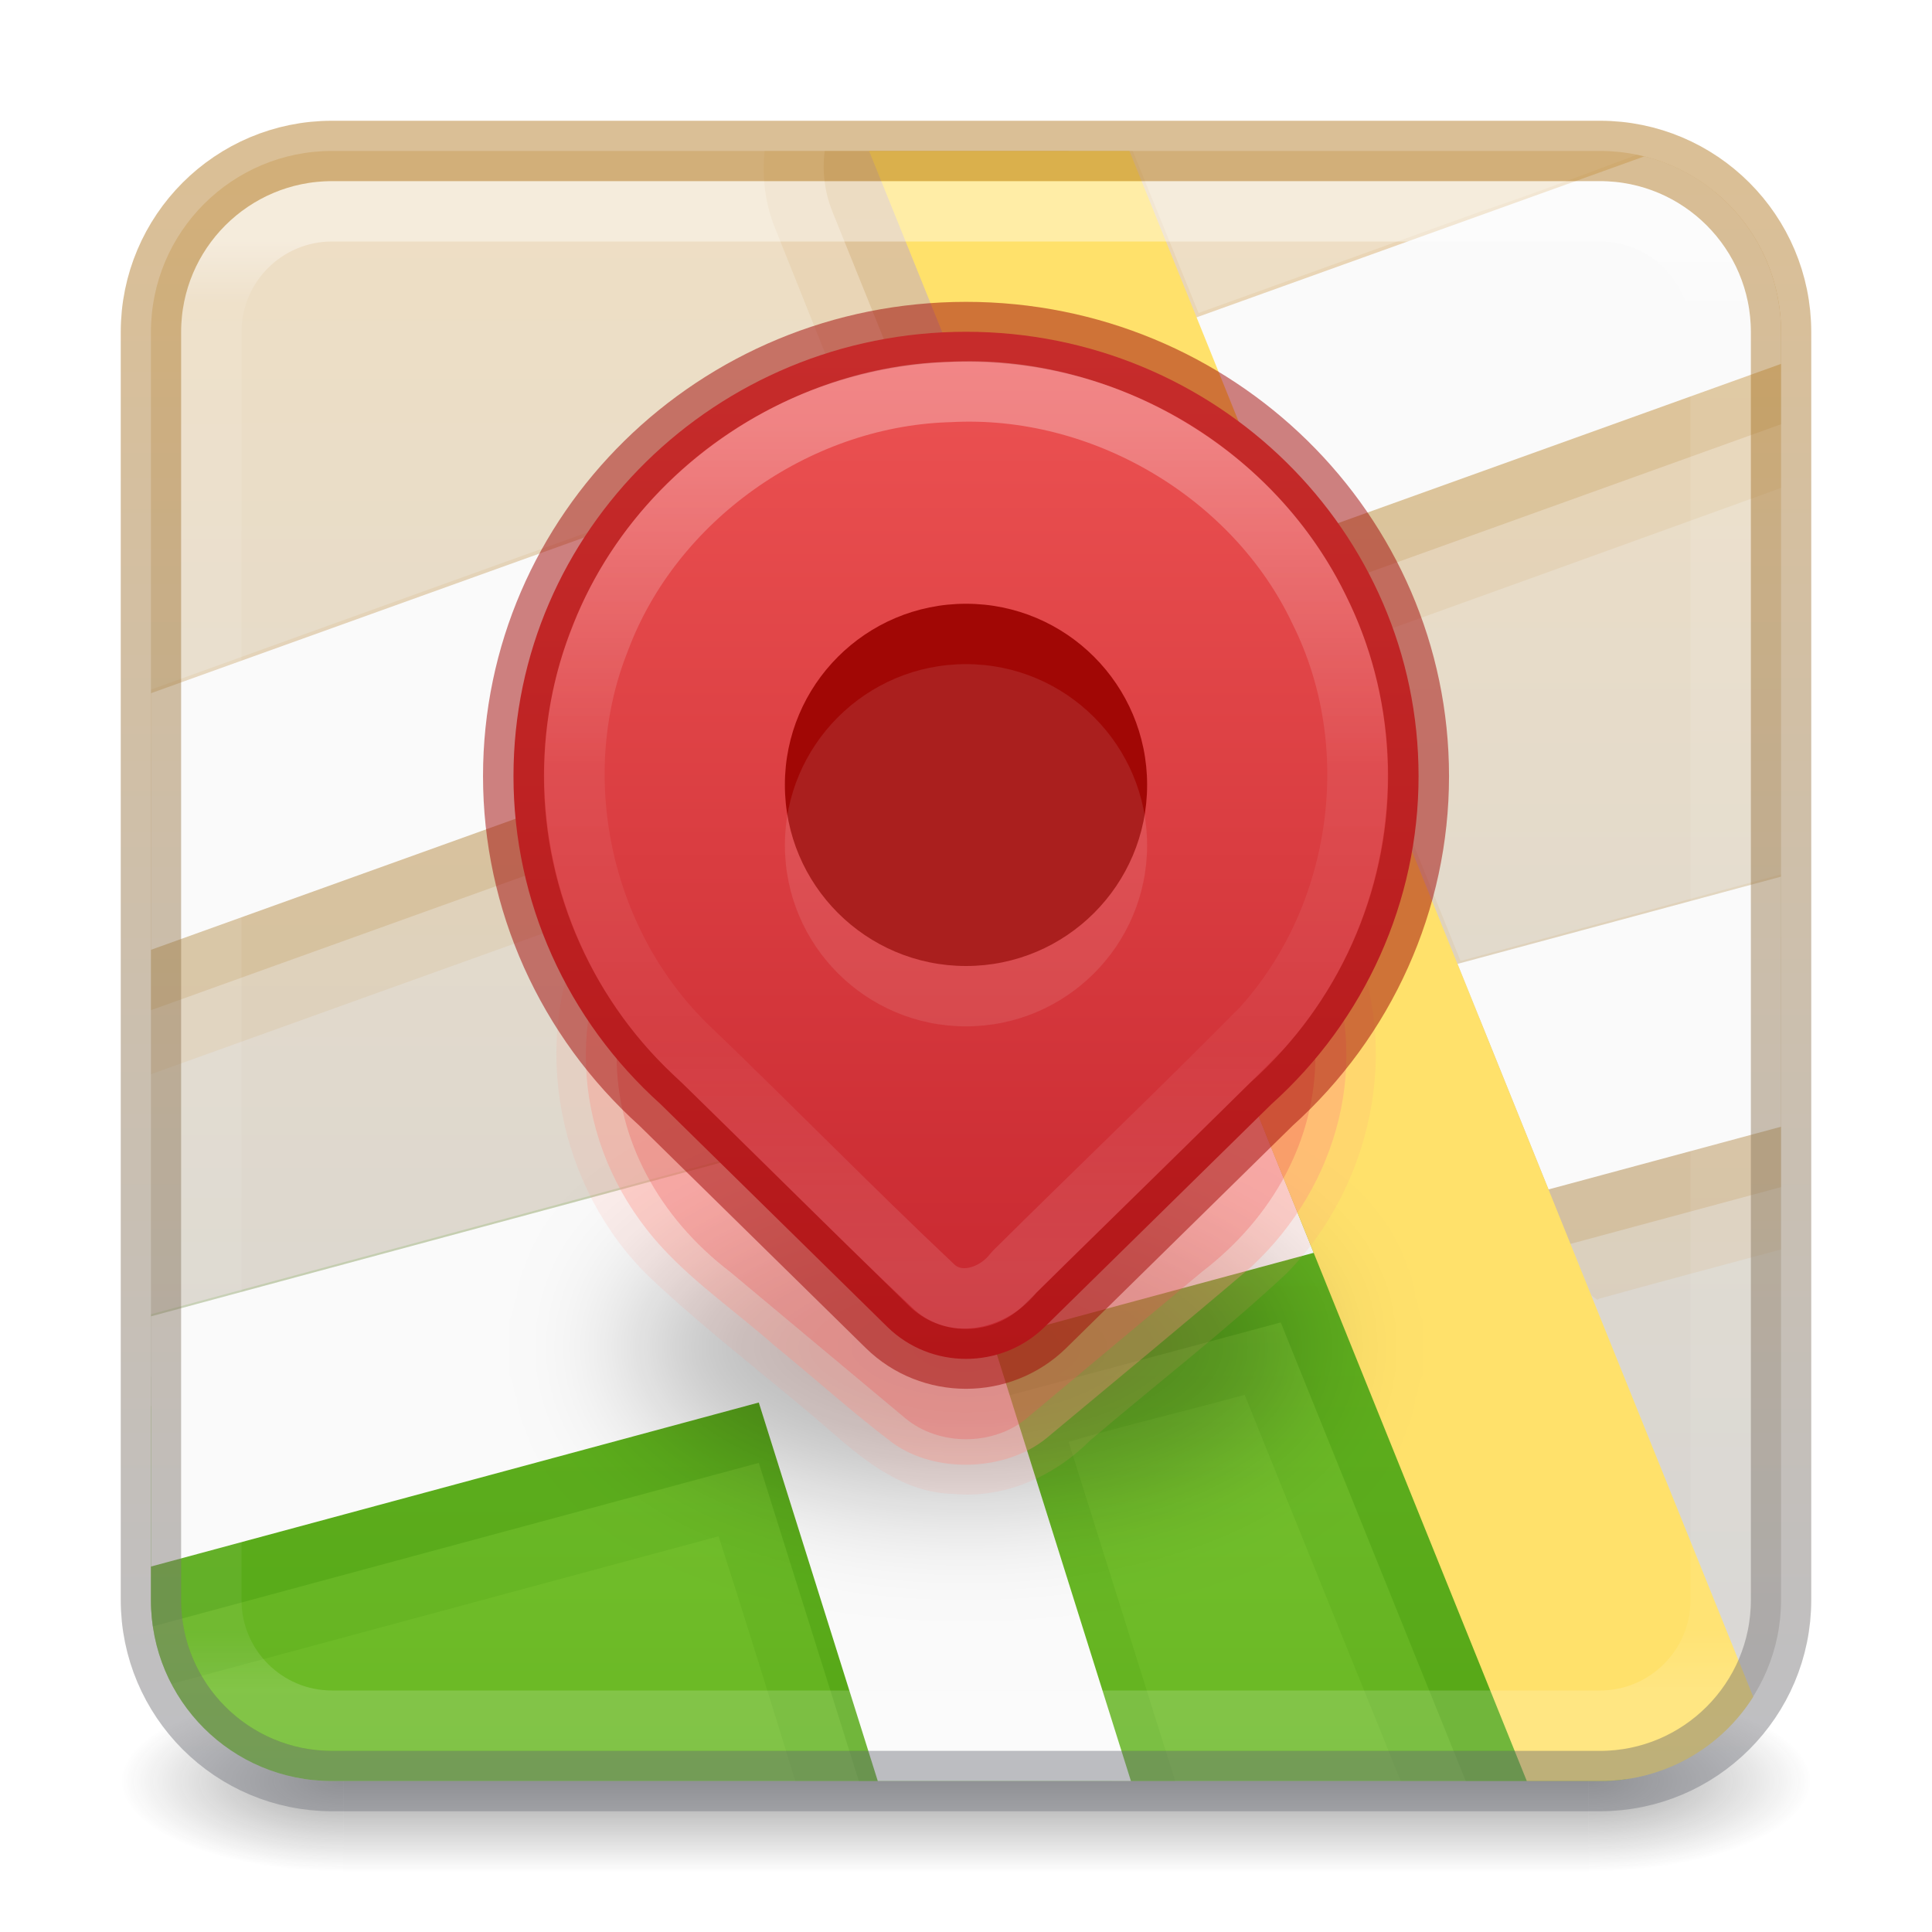
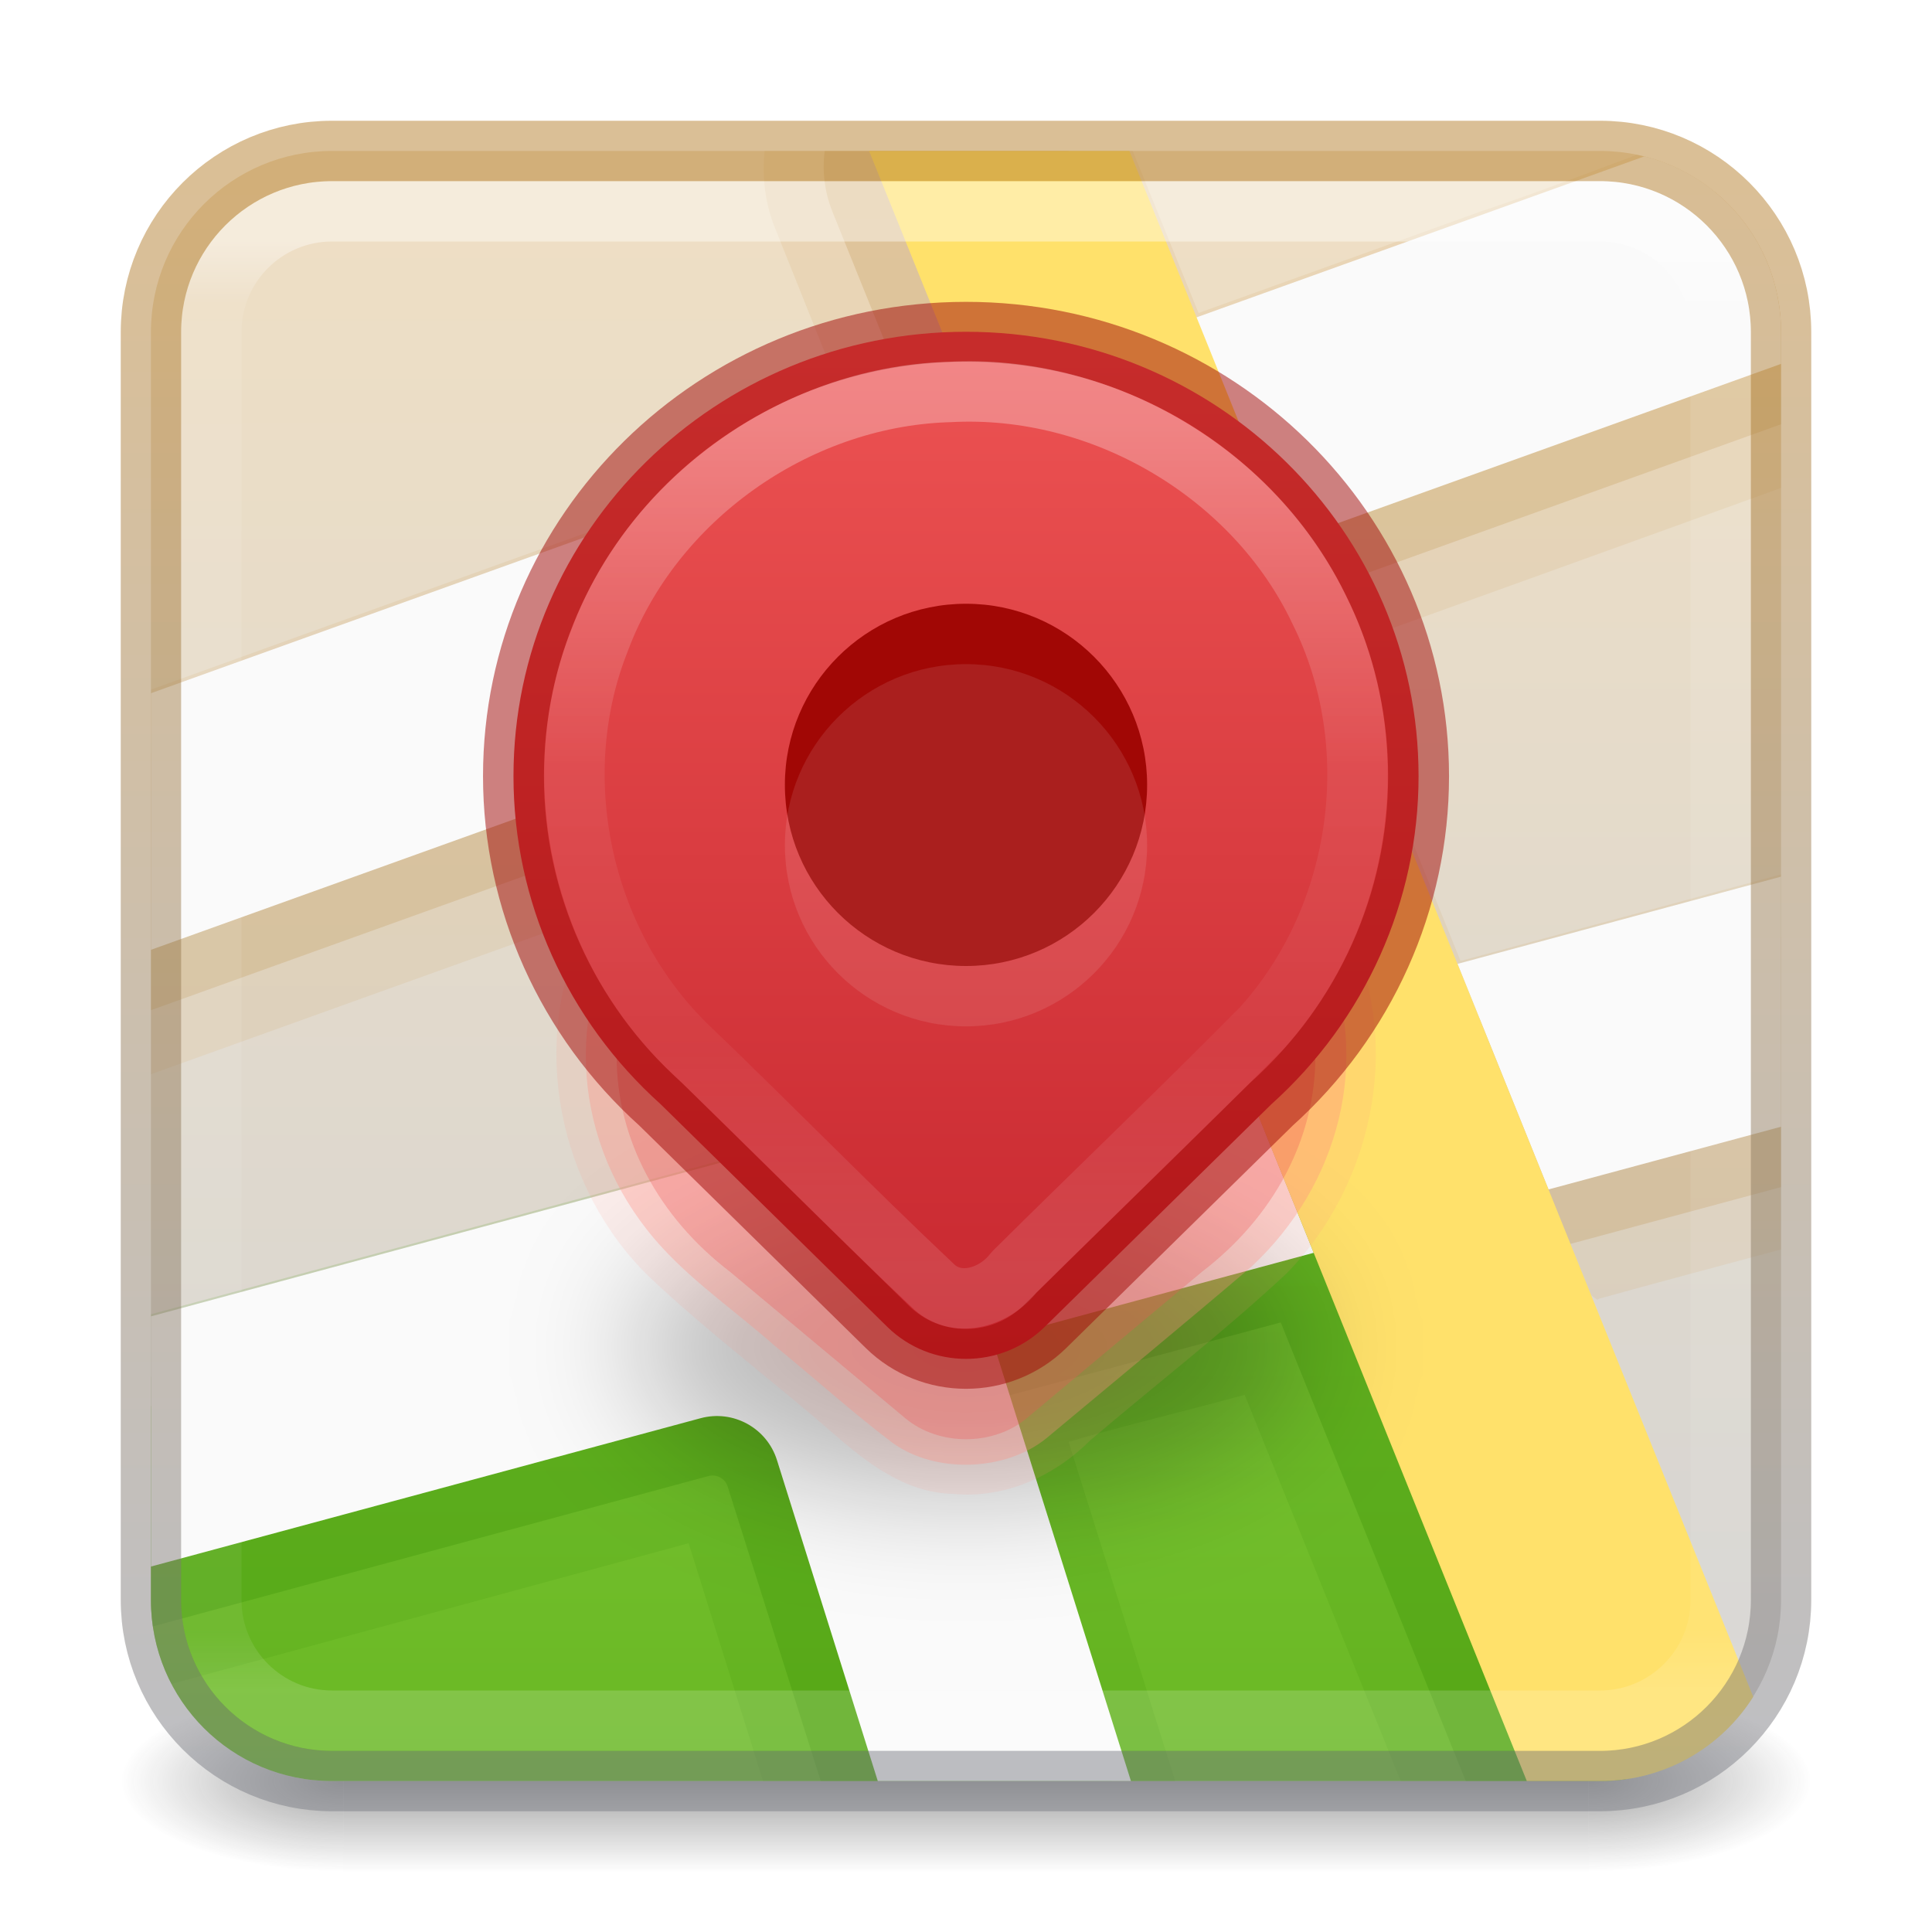
<svg xmlns="http://www.w3.org/2000/svg" xmlns:xlink="http://www.w3.org/1999/xlink" version="1.1" id="svg4332" height="32" width="32" xml:space="preserve">
  <defs id="defs4334">
    <linearGradient id="linearGradient72">
      <stop id="stop69" style="stop-color:#ffffff;stop-opacity:1" offset="0" />
      <stop id="stop70" style="stop-color:#ffffff;stop-opacity:0.235" offset="0.407" />
      <stop id="stop71" style="stop-color:#ffffff;stop-opacity:0.157" offset="0.727" />
      <stop id="stop72" style="stop-color:#ffffff;stop-opacity:0.392" offset="1" />
    </linearGradient>
    <linearGradient id="linearGradient67">
      <stop style="stop-color:#ed5353;stop-opacity:1" offset="0" id="stop67" />
      <stop style="stop-color:#c6262e;stop-opacity:1" offset="1" id="stop68" />
    </linearGradient>
    <linearGradient id="linearGradient64">
      <stop style="stop-color:#9bdb4d;stop-opacity:1" offset="0" id="stop64" />
      <stop style="stop-color:#68b723;stop-opacity:1" offset="1" id="stop65" />
    </linearGradient>
    <linearGradient id="linearGradient51">
      <stop id="stop50" style="stop-color:#efdfc4;stop-opacity:1" offset="0" />
      <stop id="stop51" style="stop-color:#d4d4d4;stop-opacity:1" offset="1" />
    </linearGradient>
    <linearGradient id="linearGradient31">
      <stop style="stop-color:#b6802e;stop-opacity:1" offset="0" id="stop31" />
      <stop style="stop-color:#7e8087;stop-opacity:1" offset="1" id="stop32" />
    </linearGradient>
    <linearGradient id="linearGradient3688-166-749-654">
      <stop offset="0" style="stop-color:#181818;stop-opacity:1" id="stop3088" />
      <stop offset="1" style="stop-color:#181818;stop-opacity:0" id="stop3090" />
    </linearGradient>
    <linearGradient id="linearGradient3702-501-757-795">
      <stop offset="0" style="stop-color:#181818;stop-opacity:0" id="stop3100" />
      <stop offset="0.5" style="stop-color:#181818;stop-opacity:1" id="stop3102" />
      <stop offset="1" style="stop-color:#181818;stop-opacity:0" id="stop3104" />
    </linearGradient>
    <linearGradient x1="24" y1="6.24" x2="24" y2="41.76" id="linearGradient4161-0-2" xlink:href="#linearGradient3924-0" gradientUnits="userSpaceOnUse" gradientTransform="matrix(0.6756757,0,0,0.6756757,-0.21621,-0.2162061)" />
    <linearGradient id="linearGradient3924-0">
      <stop id="stop3926-6" style="stop-color:#ffffff;stop-opacity:1" offset="0" />
      <stop id="stop3928-3" style="stop-color:#ffffff;stop-opacity:0.235" offset="0.042" />
      <stop id="stop3930-2" style="stop-color:#ffffff;stop-opacity:0.157" offset="0.958" />
      <stop id="stop3932-62" style="stop-color:#ffffff;stop-opacity:0.392" offset="1" />
    </linearGradient>
    <linearGradient xlink:href="#linearGradient51" id="linearGradient930-9-2" x1="16.768" y1="2.768" x2="16.768" y2="29.897" gradientUnits="userSpaceOnUse" />
    <radialGradient cx="4.993" cy="43.5" r="2.5" fx="4.993" fy="43.5" id="radialGradient2976-3-3" xlink:href="#linearGradient3688-166-749-654" gradientUnits="userSpaceOnUse" gradientTransform="matrix(2.003784,0,0,1.4,27.98813,-17.4)" />
    <radialGradient cx="4.993" cy="43.5" r="2.5" fx="4.993" fy="43.5" id="radialGradient2978-2-5" xlink:href="#linearGradient3688-166-749-654" gradientUnits="userSpaceOnUse" gradientTransform="matrix(2.003784,0,0,1.4,-20.01187,-104.4)" />
    <linearGradient xlink:href="#linearGradient3702-501-757-795" id="linearGradient963" gradientUnits="userSpaceOnUse" x1="25.058" y1="47.028" x2="25.058" y2="39.999" />
    <linearGradient xlink:href="#linearGradient67" id="linearGradient68" x1="31.998" y1="12.058" x2="31.998" y2="49.641" gradientUnits="userSpaceOnUse" />
    <radialGradient cx="9.692" cy="41.272" fx="9.692" fy="41.272" r="29.069" gradientTransform="matrix(1.289676,0,0,0.7753883,54.28695,10.86722)" id="radialGradient-9-0-5-6" gradientUnits="userSpaceOnUse">
      <stop stop-color="#000000" offset="0%" id="stop20-9-0-0" />
      <stop stop-color="#000000" stop-opacity="0" offset="100%" id="stop21-3-3-4" />
    </radialGradient>
    <filter x="-0.209" y="-0.48" width="1.417" height="1.96" filterUnits="objectBoundingBox" id="filter-10-6-6-8">
      <feGaussianBlur stdDeviation="2" in="SourceGraphic" id="feGaussianBlur21-0-1-8" />
    </filter>
    <linearGradient xlink:href="#linearGradient31" id="linearGradient1" gradientUnits="userSpaceOnUse" gradientTransform="translate(34.78695,-2)" x1="-18.522" y1="5.082" x2="-18.522" y2="31.156" />
    <linearGradient xlink:href="#linearGradient64" id="linearGradient2" gradientUnits="userSpaceOnUse" gradientTransform="translate(34.78695,-2)" x1="-17.895" y1="4.942" x2="-17.895" y2="31.92" />
    <linearGradient xlink:href="#linearGradient72" id="linearGradient69" gradientUnits="userSpaceOnUse" gradientTransform="matrix(0.7031941,0,0,0.7050845,-26.96713,-1.903839)" x1="61.019" y1="12.6" x2="61.019" y2="32.466" />
  </defs>
  <g style="display:inline" id="g2036-2-8-6" transform="matrix(0.6999997,0,0,0.3333336,-0.8,15.33333)">
    <g style="opacity:0.4" id="g3712-3-7-0" transform="matrix(1.052632,0,0,1.285713,-1.263158,-13.42854)">
      <rect style="fill:url(#radialGradient2976-3-3);fill-opacity:1;stroke:none" id="rect2801-0-9-6" y="40" x="38" height="7" width="5" />
      <rect style="fill:url(#radialGradient2978-2-5);fill-opacity:1;stroke:none" id="rect3696-2-2-2" transform="scale(-1)" y="-47" x="-10" height="7" width="5" />
      <rect style="fill:url(#linearGradient963);fill-opacity:1;stroke:none" id="rect3700-1-0-6" y="40" x="10" height="7" width="28" />
    </g>
  </g>
  <rect style="color:#000000;font-variation-settings:normal;display:inline;overflow:visible;visibility:visible;vector-effect:none;fill:url(#linearGradient930-9-2);fill-opacity:1;fill-rule:nonzero;stroke:none;stroke-width:1;stroke-linecap:butt;stroke-linejoin:miter;stroke-miterlimit:4;stroke-dasharray:none;stroke-dashoffset:0;stroke-opacity:0.5;marker:none;enable-background:accumulate;stop-color:#000000" id="rect5505-21-1-2-1" y="2.5" x="2.5" ry="3" rx="3" height="27" width="27" />
  <path id="path1" style="font-variation-settings:normal;opacity:1;vector-effect:none;fill:url(#linearGradient2);fill-opacity:1;stroke:none;stroke-width:1;stroke-linecap:butt;stroke-linejoin:miter;stroke-miterlimit:4;stroke-dasharray:none;stroke-dashoffset:0;stroke-opacity:0.5;-inkscape-stroke:none;marker:none;stop-color:#000000;stop-opacity:1" d="M 22.539 18.385 L 2.5 23.291 L 2.5 26.5 C 2.5 28.162 3.838 29.5 5.5 29.5 L 26.5 29.5 C 26.644 29.5 26.787 29.49 26.926 29.471 L 22.539 18.385 z " />
  <path style="baseline-shift:baseline;display:inline;overflow:visible;vector-effect:none;fill:#ffe16b;stroke-linecap:round;stroke-linejoin:round;enable-background:accumulate;stop-color:#000000" d="M 15.643,0.251 29.89,35.555" id="path57" />
-   <path id="path3-9-3" style="font-variation-settings:normal;baseline-shift:baseline;display:inline;overflow:visible;opacity:0.15;vector-effect:none;fill:#3a9104;fill-opacity:1;stroke-width:1;stroke-linecap:round;stroke-linejoin:round;stroke-miterlimit:4;stroke-dasharray:none;stroke-dashoffset:0;stroke-opacity:1;-inkscape-stroke:none;enable-background:accumulate;stop-color:#000000;stop-opacity:1" d="M 19.877 17.084 C 19.727 17.078 19.572 17.111 19.412 17.205 L 2.5 21.768 L 2.5 26.5 C 2.5 27.002 2.621 27.475 2.838 27.891 L 11.902 25.445 C 12.339 26.792 12.755 28.147 13.174 29.5 L 19.465 29.5 L 17.699 23.881 C 18.66 23.601 19.647 23.369 20.615 23.102 C 21.477 25.234 22.34 27.367 23.201 29.5 L 26.5 29.5 C 27.064 29.5 27.591 29.345 28.041 29.076 C 26.02 26.193 23.871 23.416 22.684 21.91 C 22.743 21.653 22.711 21.37 22.576 21.098 L 21.18 17.639 C 20.744 17.472 20.328 17.101 19.877 17.084 z " />
-   <path id="path3-9" style="font-variation-settings:normal;baseline-shift:baseline;display:inline;overflow:visible;opacity:0.3;vector-effect:none;fill:#3a9104;fill-opacity:1;stroke-width:1;stroke-linecap:round;stroke-linejoin:round;stroke-miterlimit:4;stroke-dasharray:none;stroke-dashoffset:0;stroke-opacity:1;-inkscape-stroke:none;enable-background:accumulate;stop-color:#000000;stop-opacity:1" d="M 20.945 17.834 L 2.5 22.805 L 2.5 26.5 C 2.5 26.649 2.51 26.796 2.531 26.939 L 12.568 24.23 L 14.225 29.5 L 18.418 29.5 L 16.434 23.188 L 21.213 21.904 L 24.277 29.5 L 26.5 29.5 C 26.673 29.5 26.843 29.485 27.008 29.457 L 22.281 21.617 L 22.453 21.57 L 20.945 17.834 z " />
-   <path id="path3" style="baseline-shift:baseline;display:inline;overflow:visible;vector-effect:none;fill:#fafafa;stroke-linecap:round;stroke-linejoin:round;enable-background:accumulate;stop-color:#000000" d="M 20.252 17.014 L 2.5 21.803 L 2.5 25.947 L 12.568 23.23 L 14.539 29.5 L 18.732 29.5 L 16.434 22.188 L 21.76 20.75 L 20.252 17.014 z " />
+   <path id="path3-9-3" style="font-variation-settings:normal;baseline-shift:baseline;display:inline;overflow:visible;opacity:0.15;vector-effect:none;fill:#3a9104;fill-opacity:1;stroke-width:1;stroke-linecap:round;stroke-linejoin:round;stroke-miterlimit:4;stroke-dasharray:none;stroke-dashoffset:0;stroke-opacity:1;-inkscape-stroke:none;enable-background:accumulate;stop-color:#000000;stop-opacity:1" d="m 19.877,17.084 c -0.15,-0.006 -0.305,0.027 -0.465,0.121 L 2.5,21.768 V 26.5 c 0,0.502 0.121,0.975 0.338,1.391 L 11.406,25.56 12.639,29.5 l 6.826,0 -1.766,-5.619 c 0.961,-0.28 1.948,-0.512 2.916,-0.779 0.862,2.133 1.724,4.266 2.586,6.398 H 26.5 c 0.564,0 1.091,-0.155 1.541,-0.424 -2.021,-2.883 -4.17,-5.66 -5.357,-7.166 0.06,-0.258 0.027,-0.54 -0.107,-0.812 L 21.18,17.639 C 20.744,17.472 20.328,17.101 19.877,17.084 Z" />
+   <path id="path3-9" style="font-variation-settings:normal;baseline-shift:baseline;display:inline;overflow:visible;opacity:0.3;vector-effect:none;fill:#3a9104;fill-opacity:1;stroke-width:1;stroke-linecap:round;stroke-linejoin:round;stroke-miterlimit:4;stroke-dasharray:none;stroke-dashoffset:0;stroke-opacity:1;-inkscape-stroke:none;enable-background:accumulate;stop-color:#000000;stop-opacity:1" d="M 20.945,17.834 2.5,22.805 V 26.5 c 0,0.149 0.01,0.296 0.031,0.439 l 9.204,-2.491 a 0.261,0.261 28.654 0 1 0.317,0.173 L 13.594,29.5 h 4.824 L 16.434,23.188 21.213,21.904 24.277,29.5 H 26.5 c 0.173,0 0.343,-0.015 0.508,-0.043 l -4.727,-7.84 0.172,-0.047 z" />
  <path id="path2-2-2" style="font-variation-settings:normal;baseline-shift:baseline;display:inline;overflow:visible;opacity:0.15;vector-effect:none;fill:#cfa25e;fill-opacity:1;stroke-width:1;stroke-linecap:round;stroke-linejoin:round;stroke-miterlimit:4;stroke-dasharray:none;stroke-dashoffset:0;stroke-opacity:1;-inkscape-stroke:none;enable-background:accumulate;stop-color:#000000;stop-opacity:1" d="M 12.664 2.5 C 12.623 2.901 12.665 3.312 12.809 3.707 C 13.276 4.875 13.743 6.042 14.211 7.209 C 10.306 8.61 6.401 10.012 2.5 11.422 L 2.5 17.793 C 7.149 16.119 11.801 14.453 16.451 12.783 C 17.087 14.364 17.724 15.943 18.361 17.523 L 20.252 17.014 L 26.455 21.527 C 26.466 21.521 26.477 21.516 26.488 21.51 C 27.49 21.233 28.495 20.964 29.5 20.695 L 29.5 14.482 C 27.731 14.96 25.962 15.44 24.191 15.916 C 23.496 14.194 22.8 12.472 22.104 10.75 C 24.57 9.863 27.035 8.973 29.5 8.082 L 29.5 5.5 C 29.5 4.05 28.481 2.845 27.117 2.562 C 26.25 2.885 25.385 3.217 24.51 3.508 C 22.957 4.068 21.405 4.625 19.852 5.184 C 19.489 4.289 19.125 3.394 18.762 2.5 L 12.664 2.5 z " />
  <path id="path2-2" style="font-variation-settings:normal;baseline-shift:baseline;display:inline;overflow:visible;opacity:0.2;vector-effect:none;fill:#b6802e;fill-opacity:1;stroke-width:1;stroke-linecap:round;stroke-linejoin:round;stroke-miterlimit:4;stroke-dasharray:none;stroke-dashoffset:0;stroke-opacity:1;-inkscape-stroke:none;enable-background:accumulate;stop-color:#000000;stop-opacity:1" d="M 13.66 2.5 C 13.616 2.831 13.655 3.178 13.789 3.51 L 15.168 6.928 L 18.936 5.574 L 17.695 2.5 L 13.66 2.5 z M 28.398 3.174 L 2.5 12.482 L 2.5 16.732 L 17.018 11.514 L 19.338 17.26 L 20.252 17.014 L 20.785 10.16 L 29.5 7.027 L 29.5 5.5 C 29.5 4.559 29.072 3.723 28.398 3.174 z M 29.5 15.52 L 24.141 16.965 L 25.648 20.701 L 29.5 19.662 L 29.5 15.52 z " />
-   <path id="path2" style="baseline-shift:baseline;display:inline;overflow:visible;vector-effect:none;fill:#fafafa;stroke-linecap:round;stroke-linejoin:round;enable-background:accumulate;stop-color:#000000" d="M 27.236 2.59 L 2.5 11.482 L 2.5 15.732 L 29.5 6.027 L 29.5 5.5 C 29.5 4.093 28.541 2.917 27.238 2.59 L 27.236 2.59 z M 29.5 14.52 L 24.141 15.965 L 25.648 19.701 L 29.5 18.662 L 29.5 14.52 z " />
+   <path id="path3" style="baseline-shift:baseline;display:inline;overflow:visible;vector-effect:none;fill:#fafafa;stroke-linecap:round;stroke-linejoin:round;enable-background:accumulate;stop-color:#000000" d="M 27.236 2.59 L 2.5 11.482 L 2.5 15.732 L 29.5 6.027 L 29.5 5.5 C 29.5 4.093 28.541 2.917 27.238 2.59 L 27.236 2.59 z M 29.5 14.52 L 24.141 15.965 L 25.648 19.701 L 29.5 18.662 L 29.5 14.52 z M 20.252 17.014 L 2.5 21.803 L 2.5 25.947 L 11.604 23.49 A 1.042 1.042 0 0 1 12.869 24.184 L 14.539 29.5 L 18.732 29.5 L 16.434 22.188 L 21.76 20.75 L 20.252 17.014 z " />
  <path id="path58" style="baseline-shift:baseline;display:inline;overflow:visible;vector-effect:none;fill:#ffe16b;stroke-linecap:round;stroke-linejoin:round;enable-background:accumulate;stop-color:#000000" d="M 14.395 2.5 L 25.289 29.5 L 26.5 29.5 C 27.572 29.5 28.509 28.944 29.039 28.104 L 18.707 2.5 L 14.395 2.5 z " />
  <ellipse id="Shadow-6-7" fill="url(#radialGradient-9)" fill-rule="nonzero" opacity="0.581" filter="url(#filter-10)" cx="66.787" cy="42.867" rx="11.5" ry="5" style="opacity:0.3;fill:url(#radialGradient-9-0-5-6);stroke-width:2.037;filter:url(#filter-10-6-6-8)" transform="matrix(0.4909091,0,0,0.4909091,-16.78632,1.272727)" />
  <path id="rect52-9-8-3-0" style="font-variation-settings:normal;opacity:0.126;vector-effect:none;fill:#ff8c82;fill-opacity:1;stroke:none;stroke-width:1;stroke-linecap:round;stroke-linejoin:round;stroke-miterlimit:4;stroke-dasharray:none;stroke-dashoffset:0;stroke-opacity:0.5;-inkscape-stroke:none" d="m 15.68,11.752 c -2.419,0.08 -4.914,1.364 -5.986,3.605 -0.94,1.901 -0.448,4.334 1.064,5.796 0.953,0.902 2.008,1.689 2.997,2.55 0.578,0.506 1.227,1.025 2.034,1.04 0.849,0.083 1.675,-0.291 2.267,-0.885 1.085,-0.925 2.218,-1.798 3.26,-2.772 1.397,-1.433 1.902,-3.709 1.067,-5.555 -1.103,-2.552 -4.023,-3.91 -6.703,-3.779 z" />
  <path id="rect52-9-8-3" style="font-variation-settings:normal;opacity:0.334;vector-effect:none;fill:#ff8c82;fill-opacity:1;stroke:none;stroke-width:1;stroke-linecap:round;stroke-linejoin:round;stroke-miterlimit:4;stroke-dasharray:none;stroke-dashoffset:0;stroke-opacity:0.5;-inkscape-stroke:none" d="m 15.689,12.244 c -2.25,0.073 -4.378,1.25 -5.349,2.945 -1.042,1.735 -0.787,3.945 0.633,5.481 0.549,0.596 1.248,1.08 1.864,1.625 0.654,0.531 1.274,1.095 1.95,1.606 0.714,0.513 1.868,0.468 2.541,-0.076 1.134,-0.946 2.275,-1.887 3.397,-2.842 1.478,-1.378 1.972,-3.426 1.243,-5.173 -0.714,-1.814 -2.699,-3.22 -4.96,-3.506 -0.435,-0.06 -0.878,-0.077 -1.319,-0.061 z" />
  <path id="rect52-9-8" style="font-variation-settings:normal;opacity:0.3;vector-effect:none;fill:#ed5353;fill-opacity:1;stroke:none;stroke-width:3.025;stroke-linecap:round;stroke-linejoin:round;stroke-miterlimit:4;stroke-dasharray:none;stroke-dashoffset:0;stroke-opacity:0.5;-inkscape-stroke:none" d="M 31.999,12 C 23.163,12 16,19.163 16,27.999 c -8.9e-5,4.491 1.887,8.774 5.2,11.805 l 8.017,8.018 a 3.935,3.935 0.002 0 0 5.565,2.38e-4 L 42.8,39.804 C 46.113,36.773 48,32.49 48,27.999 48,19.162 40.836,11.999 31.999,12 Z" transform="matrix(0.3616327,0,0,0.3021361,4.427805,9.041041)" />
  <path id="rect52-9" style="font-variation-settings:normal;vector-effect:none;fill:url(#linearGradient68);fill-opacity:1;stroke:#a10705;stroke-width:2.154;stroke-linecap:round;stroke-linejoin:round;stroke-miterlimit:4;stroke-dasharray:none;stroke-dashoffset:0;stroke-opacity:0.5;-inkscape-stroke:none" d="M 31.999,12 C 23.163,12 16,19.163 16,27.999 c -8.9e-5,4.491 1.887,8.774 5.2,11.805 l 8.017,8.018 a 3.935,3.935 0.002 0 0 5.565,2.38e-4 L 42.8,39.804 C 46.113,36.773 48,32.49 48,27.999 48,19.162 40.836,11.999 31.999,12 Z" transform="matrix(0.4684683,0,0,0.4601037,1.009398,-0.02609322)" />
  <path id="rect52-9-2" style="font-variation-settings:normal;vector-effect:none;fill:none;fill-opacity:1;stroke:url(#linearGradient69);stroke-width:1;stroke-linecap:round;stroke-linejoin:round;stroke-miterlimit:4;stroke-dasharray:none;stroke-dashoffset:0;stroke-opacity:1;-inkscape-stroke:none;opacity:0.3;stop-color:#000000;stop-opacity:1" d="m 15.677,6.494 c -2.516,0.092 -4.866,1.775 -5.738,4.092 -0.904,2.255 -0.33,4.982 1.405,6.705 1.391,1.331 2.735,2.712 4.136,4.031 0.408,0.358 1.018,0.145 1.314,-0.247 1.367,-1.356 2.763,-2.687 4.115,-4.057 1.666,-1.85 2.056,-4.679 0.951,-6.898 C 20.79,7.852 18.264,6.351 15.719,6.493 Z" />
  <circle style="font-variation-settings:normal;vector-effect:none;fill:#a10705;fill-opacity:1;stroke:none;stroke-width:1;stroke-linecap:round;stroke-linejoin:round;stroke-miterlimit:4;stroke-dasharray:none;stroke-dashoffset:0;stroke-opacity:1;-inkscape-stroke:none;marker:none" id="path73" cx="16" cy="13" r="3" />
  <circle style="font-variation-settings:normal;opacity:0.1;vector-effect:none;fill:#fafafa;fill-opacity:1;stroke:none;stroke-width:1;stroke-linecap:round;stroke-linejoin:round;stroke-miterlimit:4;stroke-dasharray:none;stroke-dashoffset:0;stroke-opacity:1;-inkscape-stroke:none;marker:none" id="path73-0" cx="16" cy="14" r="3" />
  <rect style="opacity:0.4;fill:none;stroke:url(#linearGradient4161-0-2);stroke-width:1;stroke-linecap:round;stroke-linejoin:round;stroke-miterlimit:4;stroke-dasharray:none;stroke-dashoffset:0;stroke-opacity:1" id="rect6741-7-4-3-8" y="3.5" x="3.5" ry="2" rx="2" height="25" width="25" />
  <rect style="color:#000000;font-variation-settings:normal;display:inline;overflow:visible;visibility:visible;opacity:0.5;vector-effect:none;fill:none;fill-opacity:1;fill-rule:nonzero;stroke:url(#linearGradient1);stroke-width:1;stroke-linecap:round;stroke-linejoin:round;stroke-miterlimit:4;stroke-dasharray:none;stroke-dashoffset:0;stroke-opacity:1;marker:none;enable-background:accumulate;stop-color:#000000;-inkscape-stroke:none;stop-opacity:1" id="rect5505-21-1-2-1-5" y="2.5" x="2.5" ry="3" rx="3" height="27" width="27" />
</svg>
